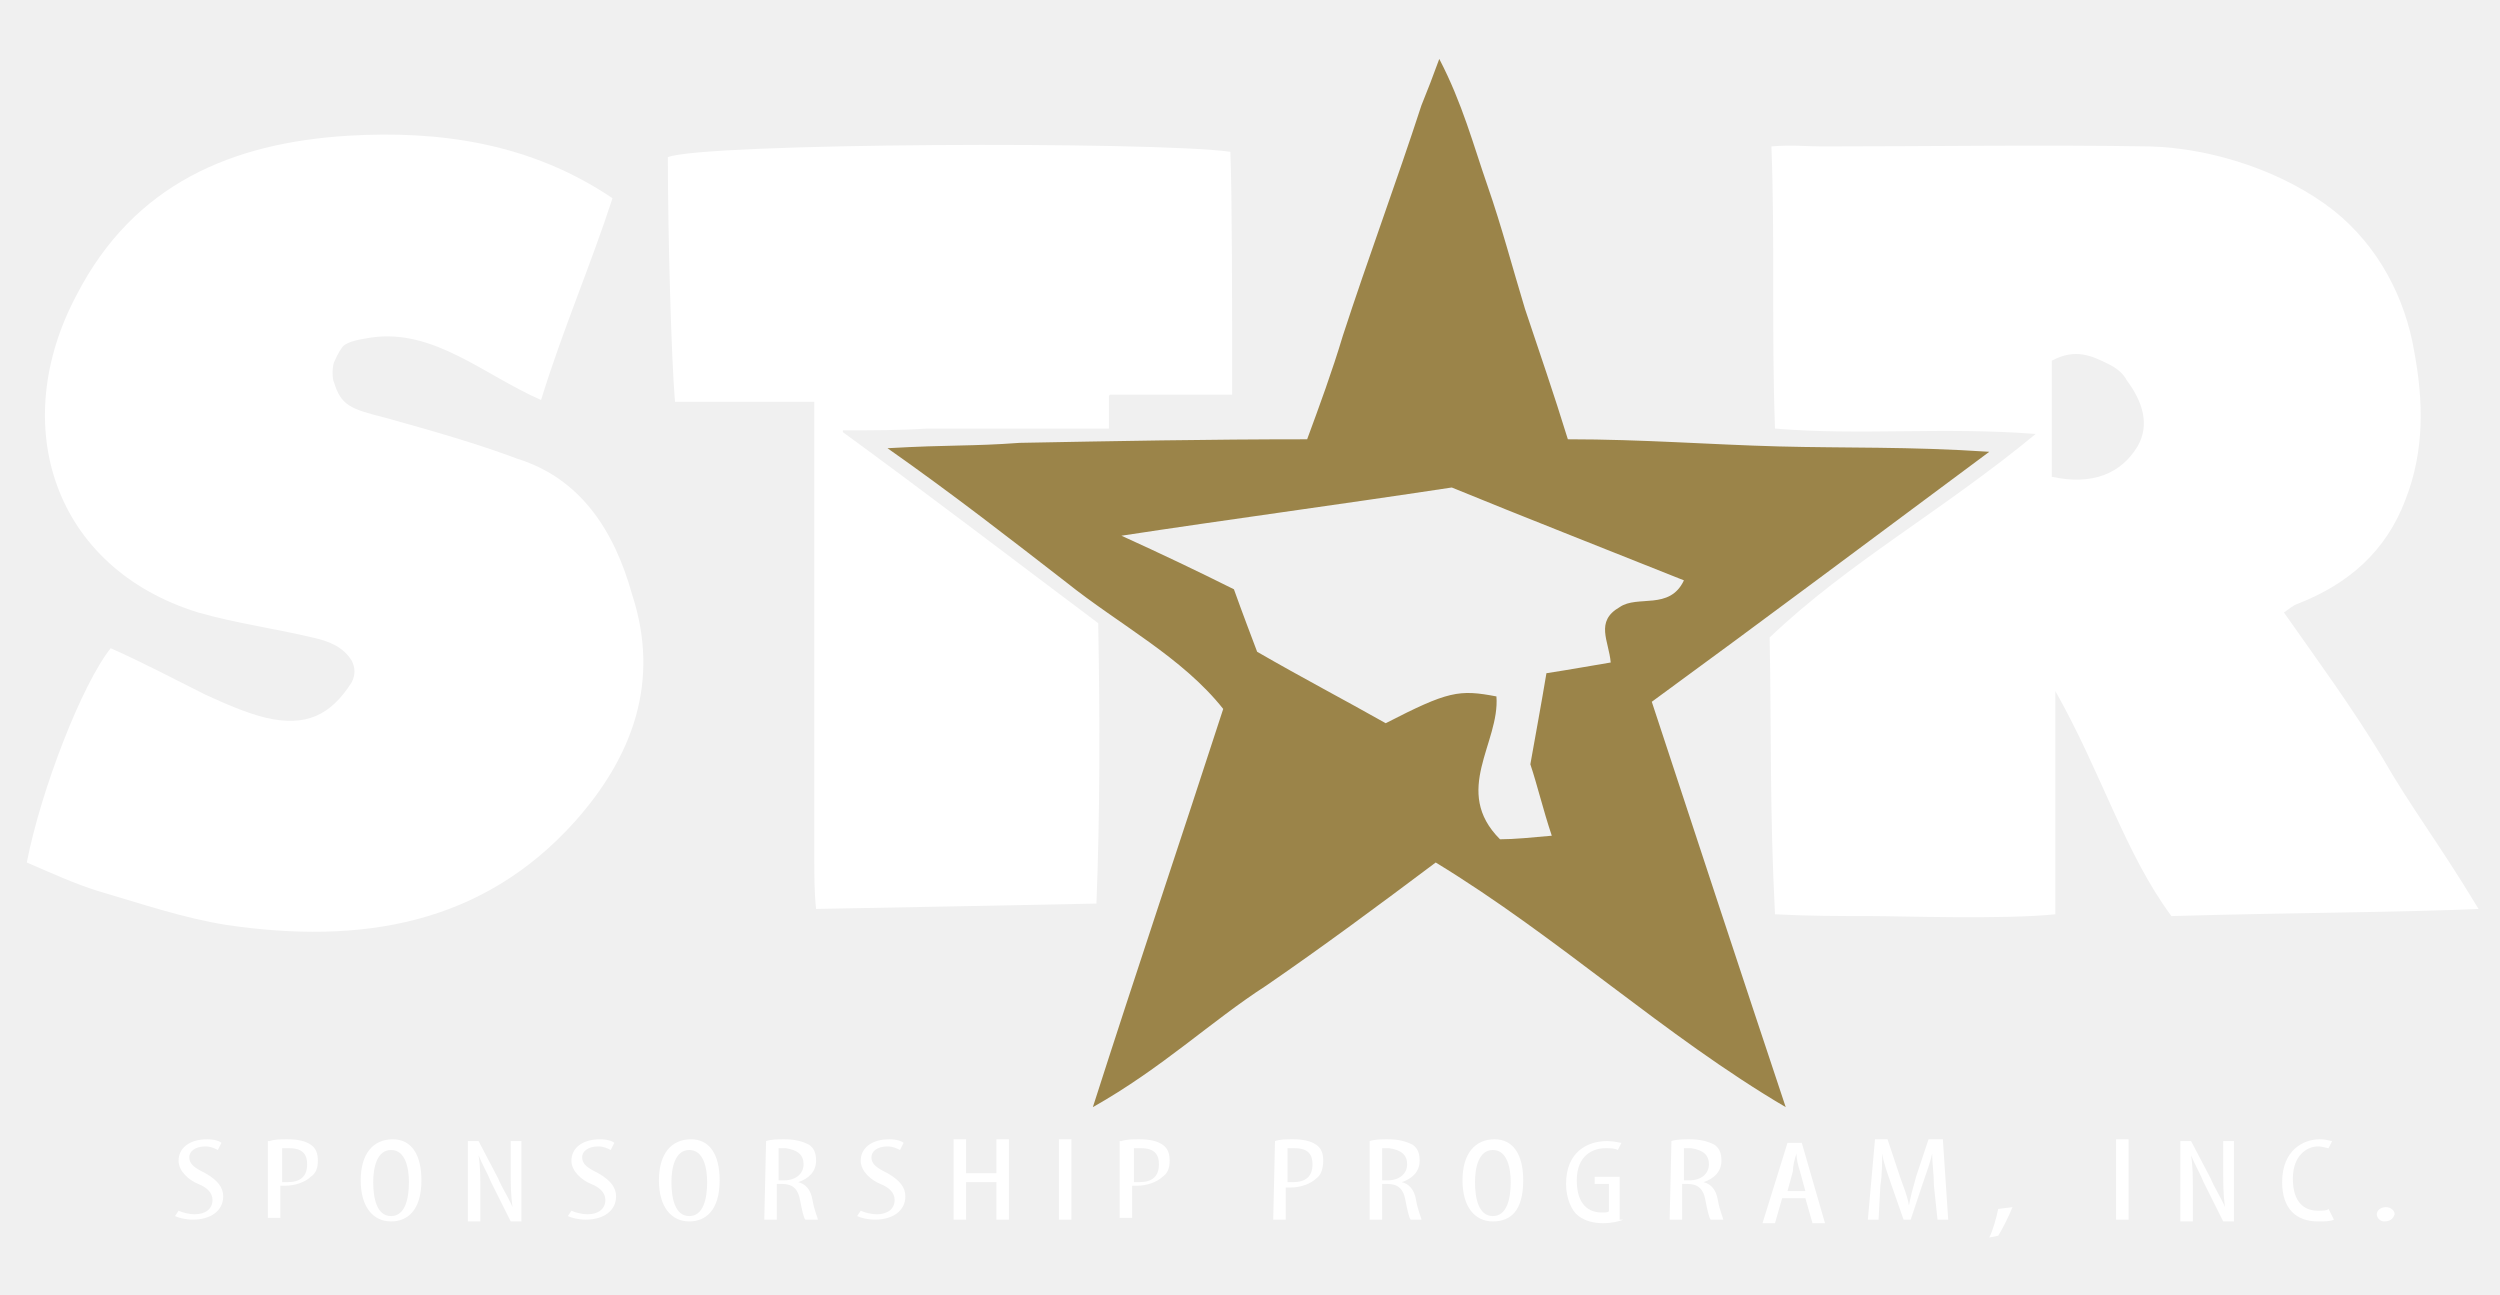
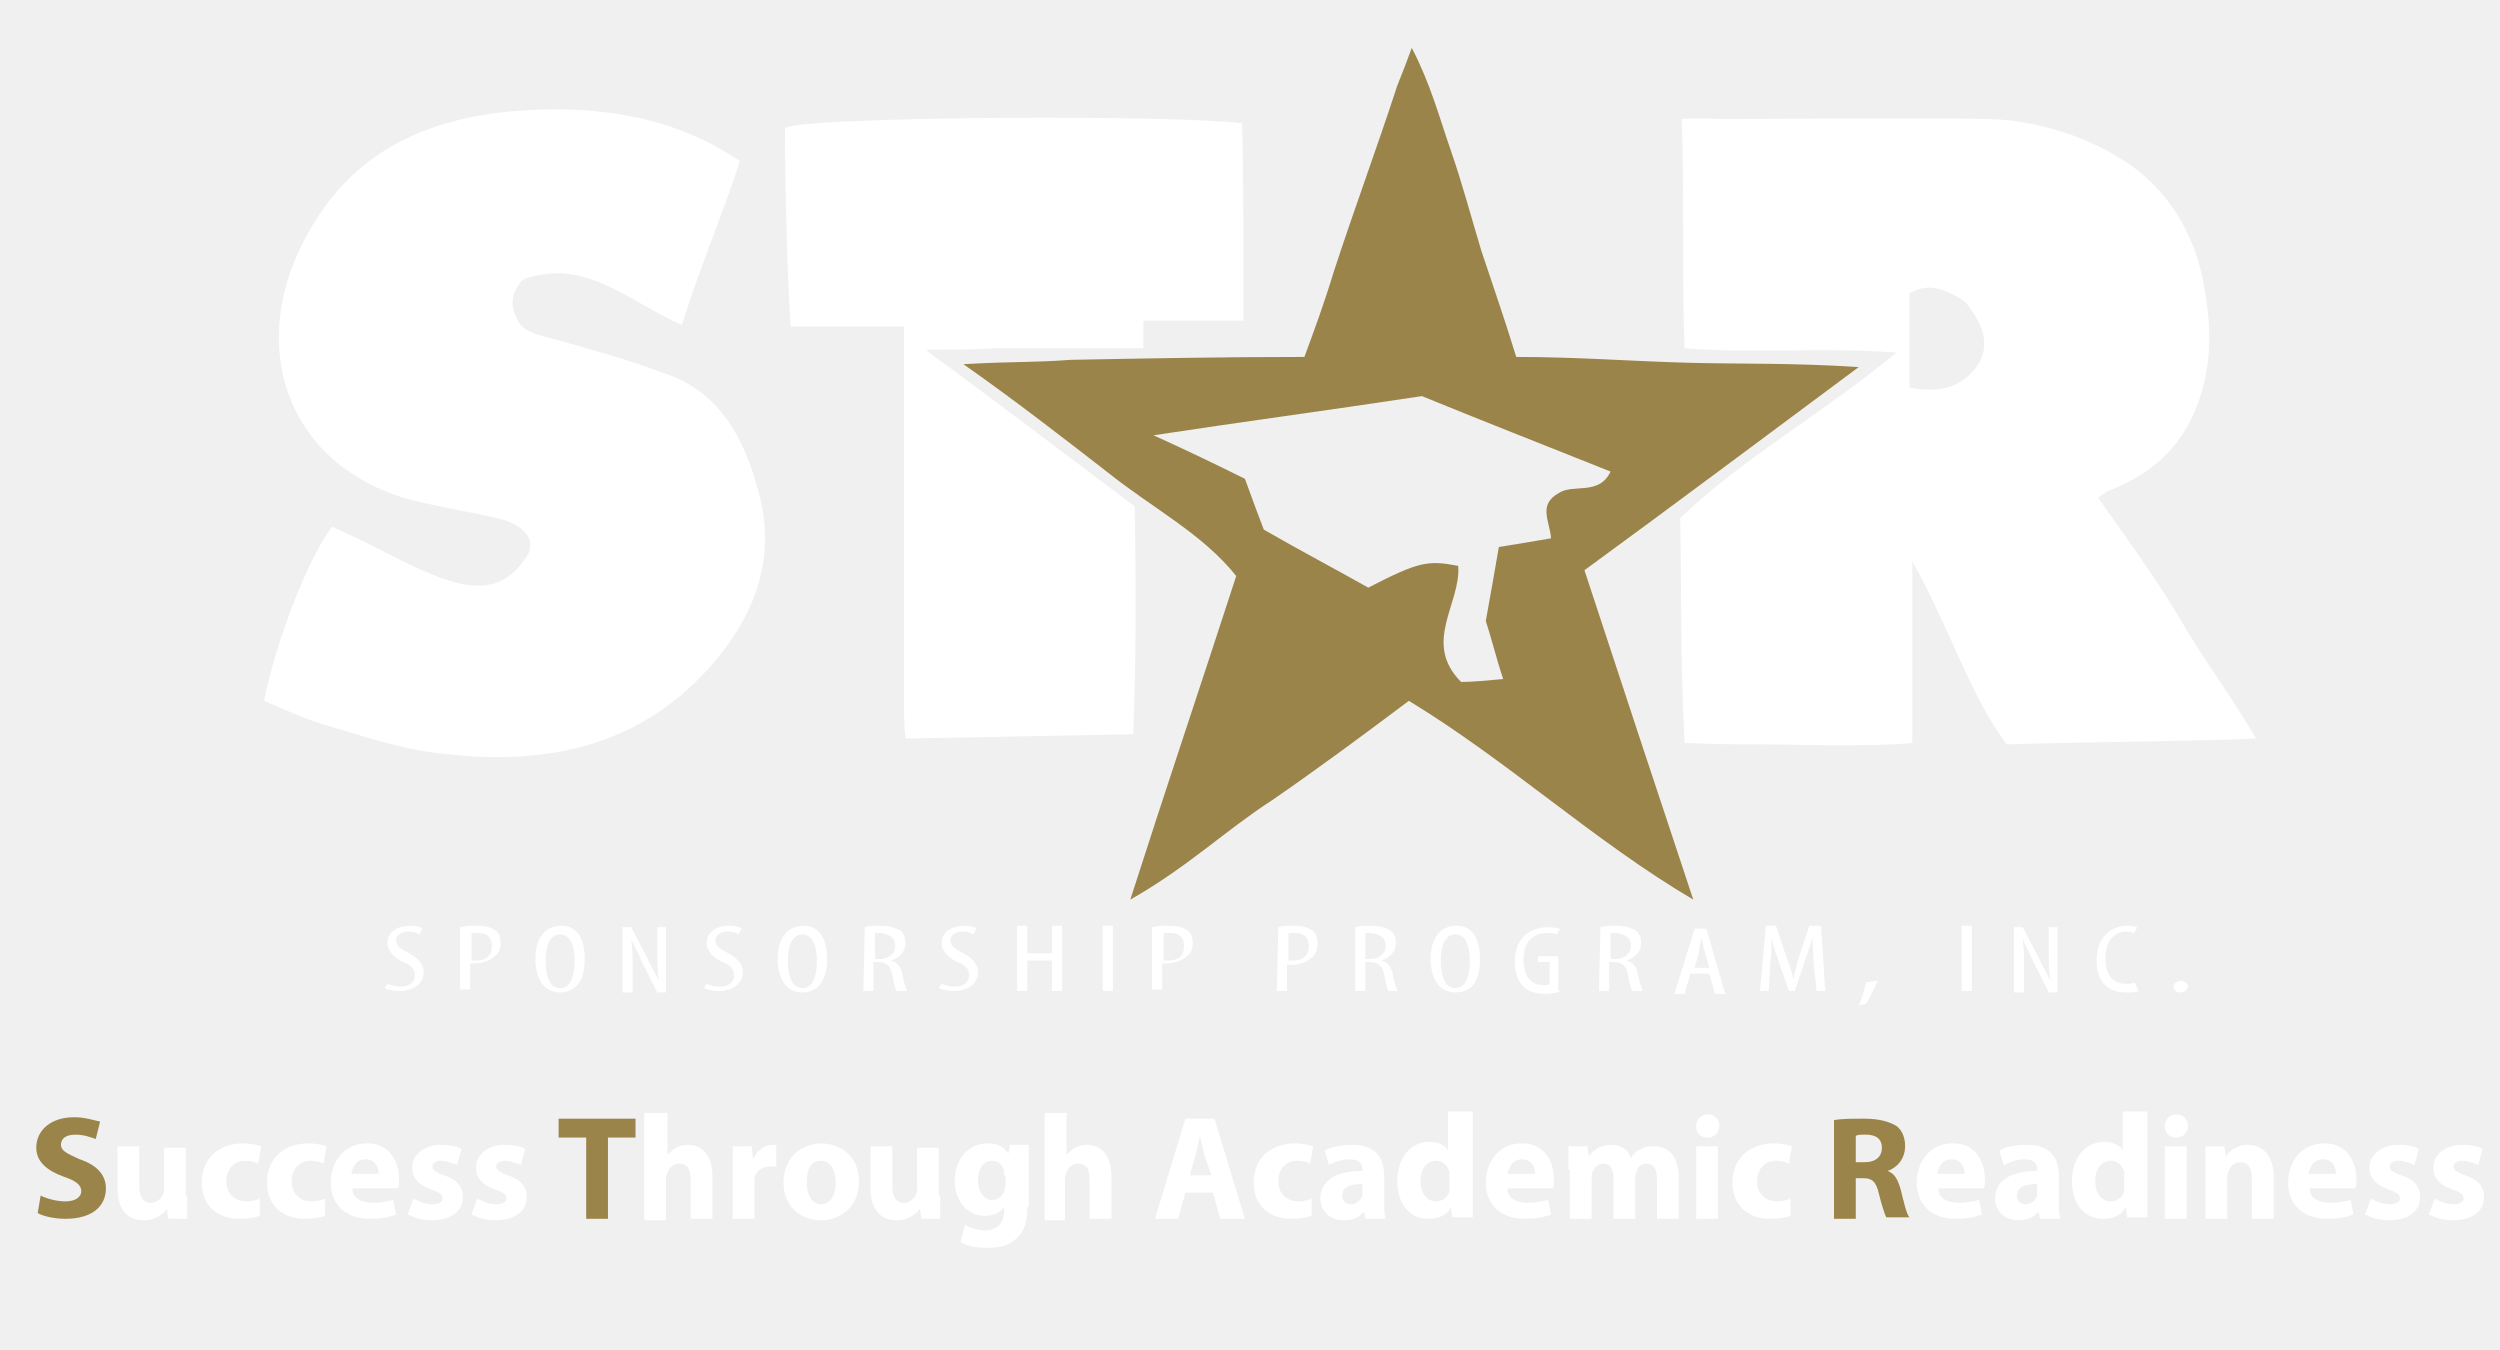
- <svg xmlns="http://www.w3.org/2000/svg" version="1.1" id="Layer_1" x="0px" y="0px" viewBox="0 0 140 72.5" style="enable-background:new 0 0 140 72.5;" xml:space="preserve">
+ <svg xmlns="http://www.w3.org/2000/svg" version="1.1" x="0px" y="0px" viewBox="0 0 172.3 93" style="enable-background:new 0 0 172.3 93;" xml:space="preserve">
  <style type="text/css">
- 	.st0{fill:#FFFFFF;}
- 	.st1{fill:#9B8449;}
+ 	.st0{display:none;}
+ 	.st1{display:inline;}
+ 	.st2{fill:#FFFFFF;}
+ 	.st3{fill:#9B8449;}
</style>
-   <g>
+   <g id="Layer_2" class="st0">
+     <rect x="-28.9" y="-26.4" class="st1" width="231.5" height="123.3" />
+   </g>
+   <g id="Layer_1">
    <g>
-       <path class="st0" d="M133.4,42.4c-1.7-2.8-3.6-5.4-5.5-8.1c0.3-0.2,0.5-0.4,0.8-0.5c2.8-1.1,4.9-2.9,6-5.8c1.1-2.8,1-5.6,0.5-8.3    c-0.5-3-2-5.9-4.5-7.9c-2.8-2.2-6.8-3.5-10.3-3.6c-6.1-0.1-12.3,0-18.4,0c-0.9,0-1.6-0.1-2.8,0c0.2,5.2,0,10.4,0.2,15.8    c4.8,0.4,9.4-0.1,14.6,0.3c-5.2,4.3-10.5,7.2-14.9,11.4c0.1,5.2,0,9.7,0.3,15.5c1.9,0.1,3.6,0.1,5.3,0.1c1.7,0,7.5,0.2,10.4-0.1    V38.7c2.6,4.6,3.9,9.1,6.5,12.6c7.1-0.2,12.7-0.2,17.2-0.4C136.5,47.1,135,45.2,133.4,42.4z M119.7,25c-0.9,1.5-2.5,2.2-4.8,1.7    v-6.5c1.3-0.7,2.2-0.3,3.2,0.2c0.4,0.2,0.8,0.5,1,0.9C120,22.5,120.4,23.8,119.7,25z" />
-       <path class="st0" d="M29,25.7c-2.4-0.9-4.9-1.6-7.4-2.3c-2-0.5-2.5-0.7-2.9-2c-0.1-0.2-0.1-0.8,0-1.1c0.1-0.2,0.2-0.5,0.5-0.9    c0.3-0.3,1-0.4,1.6-0.5c3.5-0.5,6.3,2.1,9.5,3.5c1.2-3.9,2.8-7.6,4-11.3C29.7,8,24.6,7.3,19.5,7.6C13,8,7.5,10.3,4.3,16.5    C0.4,23.8,3,31.8,11.1,34.3c2.1,0.6,4.3,0.9,6.4,1.4c0.9,0.2,1.7,0.5,2.2,1.3c0.2,0.4,0.2,0.8,0,1.2c-1.2,1.9-2.6,2.5-4.8,2    c-1.2-0.3-2.3-0.8-3.4-1.3C9.7,38,8,37.1,6.2,36.3c-1.6,2-3.9,7.9-4.7,12c1.4,0.6,2.7,1.2,4,1.6c2.4,0.7,4.7,1.5,7.2,1.9    c7.5,1.1,14.3,0,19.5-5.8c3.2-3.6,4.8-7.8,3.2-12.7C34.4,29.7,32.5,26.8,29,25.7z" />
-       <path class="st1" d="M111.4,25.3c-4.5-0.3-8.1-0.2-11.8-0.3c-3.8-0.1-7.6-0.4-11.8-0.4c-0.8-2.6-1.6-4.9-2.4-7.3    c-0.7-2.3-1.3-4.6-2.1-6.9c-0.8-2.3-1.4-4.6-2.7-7.1c-0.4,1.1-0.6,1.6-1,2.6c-1.4,4.3-3,8.6-4.4,12.9c-0.6,2-1.3,3.9-2,5.8    c-5.6,0-10.8,0.1-16.1,0.2c-2.7,0.2-3.9,0.1-7.4,0.3c3.7,2.6,6.9,5.1,10,7.5c3,2.4,6.5,4.2,8.8,7.1c-2.4,7.4-4.8,14.5-7.3,22.3    c3.9-2.2,6.6-4.8,9.7-6.8c3.2-2.2,6.3-4.5,9.5-6.9C87.3,52.5,93.2,58,100,62c-2.5-7.5-5-15.1-7.5-22.7    C98.8,34.7,104.8,30.2,111.4,25.3z M90.2,37.1c-1.2,0.2-2.3,0.4-3.6,0.6c-0.3,1.8-0.6,3.4-0.9,5.1c0.4,1.2,0.7,2.5,1.2,4    C85.8,46.9,84.8,47,84,47c-2.7-2.7,0-5.4-0.2-8c-2.1-0.4-2.7-0.3-6.2,1.5c-2.3-1.3-4.6-2.5-7.2-4c-0.3-0.8-0.8-2.1-1.3-3.5    c-2-1-4.1-2-6.3-3c5.9-0.9,11.9-1.7,18.5-2.7c3.9,1.6,8.5,3.4,13,5.2c-0.8,1.7-2.6,0.8-3.6,1.5C89.3,34.8,90.1,35.9,90.2,37.1z" />
-       <path class="st0" d="M61.5,34.9c-4.8-3.6-9.5-7.2-14.3-10.7c0,0,0,0,0-0.1c1.6,0,3.2,0,4.7-0.1h10.2v-1.8c0,0,0-0.1,0.1-0.1H69    C69,17,69,11,68.9,8.5C64.6,7.9,39.4,8,37.4,8.8c0,4.4,0.2,11.4,0.4,13.7h7.8c0,1.3,0,2.3,0,3.3c0,7.4,0,14.7,0,22.1    c0,1.1,0,2.1,0.1,3c5.3-0.1,11-0.2,15.7-0.3C61.6,45.6,61.6,40.3,61.5,34.9z" />
+       <g>
+         <path class="st2" d="M150.1,42.4c-1.7-2.8-3.6-5.4-5.5-8.1c0.3-0.2,0.5-0.4,0.8-0.5c2.8-1.1,4.9-2.9,6-5.8c1.1-2.8,1-5.6,0.5-8.3     c-0.5-3-2-5.9-4.5-7.9c-2.8-2.2-6.8-3.5-10.3-3.6c-6.1-0.1-12.3,0-18.4,0c-0.9,0-1.6-0.1-2.8,0c0.2,5.2,0,10.4,0.2,15.8     c4.8,0.4,9.4-0.1,14.6,0.3c-5.2,4.3-10.5,7.2-14.9,11.4c0.1,5.2,0,9.7,0.3,15.5c1.9,0.1,3.6,0.1,5.3,0.1c1.7,0,7.5,0.2,10.4-0.1     V38.7c2.6,4.6,3.9,9.1,6.5,12.6c7.1-0.2,12.7-0.2,17.2-0.4C153.2,47.1,151.7,45.2,150.1,42.4z M136.4,25     c-0.9,1.5-2.5,2.2-4.8,1.7v-6.5c1.3-0.7,2.2-0.3,3.2,0.2c0.4,0.2,0.8,0.5,1,0.9C136.7,22.5,137.1,23.8,136.4,25z" />
+         <path class="st2" d="M45.7,25.7c-2.4-0.9-4.9-1.6-7.4-2.3c-2-0.5-2.5-0.7-2.9-2c-0.1-0.2-0.1-0.8,0-1.1c0.1-0.2,0.2-0.5,0.5-0.9     c0.3-0.3,1-0.4,1.6-0.5c3.5-0.5,6.3,2.1,9.5,3.5c1.2-3.9,2.8-7.6,4-11.3C46.4,8,41.3,7.3,36.2,7.6c-6.5,0.4-12,2.7-15.2,8.9     c-3.9,7.3-1.3,15.3,6.8,17.8c2.1,0.6,4.3,0.9,6.4,1.4c0.9,0.2,1.7,0.5,2.2,1.3c0.2,0.4,0.2,0.8,0,1.2c-1.2,1.9-2.6,2.5-4.8,2     c-1.2-0.3-2.3-0.8-3.4-1.3c-1.8-0.9-3.5-1.8-5.3-2.6c-1.6,2-3.9,7.9-4.7,12c1.4,0.6,2.7,1.2,4,1.6c2.4,0.7,4.7,1.5,7.2,1.9     c7.5,1.1,14.3,0,19.5-5.8c3.2-3.6,4.8-7.8,3.2-12.7C51.1,29.7,49.2,26.8,45.7,25.7z" />
+         <path class="st3" d="M128.1,25.3c-4.5-0.3-8.1-0.2-11.8-0.3c-3.8-0.1-7.6-0.4-11.8-0.4c-0.8-2.6-1.6-4.9-2.4-7.3     c-0.7-2.3-1.3-4.6-2.1-6.9c-0.8-2.3-1.4-4.6-2.7-7.1c-0.4,1.1-0.6,1.6-1,2.6c-1.4,4.3-3,8.6-4.4,12.9c-0.6,2-1.3,3.9-2,5.8     c-5.6,0-10.8,0.1-16.1,0.2c-2.7,0.2-3.9,0.1-7.4,0.3c3.7,2.6,6.9,5.1,10,7.5c3,2.4,6.5,4.2,8.8,7.1c-2.4,7.4-4.8,14.5-7.3,22.3     c3.9-2.2,6.6-4.8,9.7-6.8c3.2-2.2,6.3-4.5,9.5-6.9c6.9,4.2,12.8,9.7,19.6,13.7c-2.5-7.5-5-15.1-7.5-22.7     C115.5,34.7,121.5,30.2,128.1,25.3z M106.9,37.1c-1.2,0.2-2.3,0.4-3.6,0.6c-0.3,1.8-0.6,3.4-0.9,5.1c0.4,1.2,0.7,2.5,1.2,4     c-1.1,0.1-2.1,0.2-2.9,0.2c-2.7-2.7,0-5.4-0.2-8c-2.1-0.4-2.7-0.3-6.2,1.5c-2.3-1.3-4.6-2.5-7.2-4c-0.3-0.8-0.8-2.1-1.3-3.5     c-2-1-4.1-2-6.3-3c5.9-0.9,11.9-1.7,18.5-2.7c3.9,1.6,8.5,3.4,13,5.2c-0.8,1.7-2.6,0.8-3.6,1.5C106,34.8,106.8,35.9,106.9,37.1z" />
+         <path class="st2" d="M78.2,34.9c-4.8-3.6-9.5-7.2-14.3-10.7c0,0,0,0,0-0.1c1.6,0,3.2,0,4.7-0.1h10.2v-1.8c0,0,0-0.1,0.1-0.1h6.8     c0-5.1,0-11.1-0.1-13.6C81.3,7.9,56.1,8,54.1,8.8c0,4.4,0.2,11.4,0.4,13.7h7.8c0,1.3,0,2.3,0,3.3c0,7.4,0,14.7,0,22.1     c0,1.1,0,2.1,0.1,3c5.3-0.1,11-0.2,15.7-0.3C78.3,45.6,78.3,40.3,78.2,34.9z" />
+       </g>
+       <g>
+         <path class="st2" d="M26.7,67.8c0.2,0.1,0.6,0.2,0.9,0.2c0.6,0,1-0.3,1-0.8c0-0.4-0.3-0.7-0.8-0.9c-0.5-0.2-1.1-0.7-1.1-1.3     c0-0.7,0.6-1.2,1.6-1.2c0.4,0,0.7,0.1,0.8,0.2l-0.2,0.4c-0.2-0.1-0.4-0.2-0.7-0.2c-0.6,0-0.9,0.3-0.9,0.6c0,0.4,0.3,0.6,0.9,0.9     c0.7,0.4,1,0.8,1,1.3c0,0.8-0.7,1.3-1.7,1.3c-0.4,0-0.8-0.1-1-0.2L26.7,67.8z" />
+         <path class="st2" d="M31.8,63.9c0.3-0.1,0.6-0.1,1-0.1c0.6,0,1,0.1,1.3,0.3c0.3,0.2,0.4,0.5,0.4,0.9s-0.1,0.7-0.4,0.9     c-0.3,0.3-0.9,0.5-1.4,0.5c-0.1,0-0.2,0-0.3,0v1.8h-0.7v-4.3L31.8,63.9L31.8,63.9z M32.5,66.2c0.1,0,0.2,0,0.3,0     c0.7,0,1.1-0.3,1.1-1c0-0.5-0.2-0.9-1-0.9c-0.2,0-0.3,0-0.4,0C32.5,64.3,32.5,66.2,32.5,66.2z" />
+         <path class="st2" d="M38.6,68.4c-1,0-1.7-0.8-1.7-2.3s0.7-2.3,1.8-2.3c1,0,1.6,0.8,1.6,2.3C40.3,67.8,39.5,68.4,38.6,68.4     L38.6,68.4z M38.6,68.1c0.8,0,1-1,1-1.9c0-0.8-0.2-1.8-1-1.8s-1,1-1,1.8C37.6,67.1,37.8,68.1,38.6,68.1L38.6,68.1z" />
+         <path class="st2" d="M42.9,68.4v-4.5h0.6l1.1,2.1c0.2,0.5,0.6,1.1,0.8,1.6l0,0c-0.1-0.7-0.1-1.3-0.1-2.1v-1.6h0.6v4.5h-0.6     l-1.1-2.2c-0.2-0.5-0.5-1-0.7-1.5l0,0c0.1,0.6,0.1,1.2,0.1,2.1v1.6H42.9z" />
+         <path class="st2" d="M48.7,67.8c0.2,0.1,0.6,0.2,0.9,0.2c0.6,0,1-0.3,1-0.8c0-0.4-0.3-0.7-0.8-0.9c-0.5-0.2-1.1-0.7-1.1-1.3     c0-0.7,0.6-1.2,1.6-1.2c0.4,0,0.7,0.1,0.8,0.2l-0.2,0.4c-0.2-0.1-0.4-0.2-0.7-0.2c-0.6,0-0.9,0.3-0.9,0.6c0,0.4,0.3,0.6,0.9,0.9     c0.7,0.4,1,0.8,1,1.3c0,0.8-0.7,1.3-1.7,1.3c-0.4,0-0.8-0.1-1-0.2L48.7,67.8z" />
+         <path class="st2" d="M55.3,68.4c-1,0-1.7-0.8-1.7-2.3s0.7-2.3,1.8-2.3c1,0,1.6,0.8,1.6,2.3C57,67.8,56.2,68.4,55.3,68.4     L55.3,68.4z M55.3,68.1c0.8,0,1-1,1-1.9c0-0.8-0.2-1.8-1-1.8s-1,1-1,1.8C54.3,67.1,54.5,68.1,55.3,68.1L55.3,68.1z" />
+         <path class="st2" d="M59.6,63.9c0.3-0.1,0.7-0.1,1-0.1c0.6,0,1,0.1,1.4,0.3c0.3,0.2,0.4,0.5,0.4,0.9c0,0.6-0.4,1-1,1.2l0,0     c0.4,0.1,0.7,0.4,0.8,1s0.3,1,0.3,1.1h-0.7c-0.1-0.1-0.2-0.6-0.3-1.1c-0.1-0.6-0.4-0.9-1-0.9h-0.3v2h-0.7L59.6,63.9L59.6,63.9z      M60.3,66.1h0.3c0.7,0,1.1-0.4,1.1-0.9s-0.3-0.8-1-0.9c-0.1,0-0.3,0-0.4,0C60.3,64.3,60.3,66.1,60.3,66.1z" />
+         <path class="st2" d="M64.9,67.8c0.2,0.1,0.6,0.2,0.9,0.2c0.6,0,1-0.3,1-0.8c0-0.4-0.3-0.7-0.8-0.9c-0.5-0.2-1.1-0.7-1.1-1.3     c0-0.7,0.6-1.2,1.6-1.2c0.4,0,0.7,0.1,0.8,0.2l-0.2,0.4c-0.2-0.1-0.4-0.2-0.7-0.2c-0.6,0-0.9,0.3-0.9,0.6c0,0.4,0.3,0.6,0.9,0.9     c0.7,0.4,1,0.8,1,1.3c0,0.8-0.7,1.3-1.7,1.3c-0.4,0-0.8-0.1-1-0.2L64.9,67.8z" />
+         <path class="st2" d="M70.8,63.8v1.9h1.7v-1.9h0.7v4.5h-0.7v-2.1h-1.7v2.1h-0.7v-4.5C70.1,63.8,70.8,63.8,70.8,63.8z" />
+         <path class="st2" d="M76.7,63.8v4.5H76v-4.5C76,63.8,76.7,63.8,76.7,63.8z" />
+         <path class="st2" d="M79.5,63.9c0.3-0.1,0.6-0.1,1-0.1c0.6,0,1,0.1,1.3,0.3c0.3,0.2,0.4,0.5,0.4,0.9s-0.1,0.7-0.4,0.9     c-0.3,0.3-0.9,0.5-1.4,0.5c-0.1,0-0.2,0-0.3,0v1.8h-0.7v-4.3L79.5,63.9L79.5,63.9z M80.2,66.2c0.1,0,0.2,0,0.3,0     c0.7,0,1.1-0.3,1.1-1c0-0.5-0.2-0.9-1-0.9c-0.2,0-0.3,0-0.4,0V66.2z" />
+         <path class="st2" d="M88.1,63.9c0.3-0.1,0.6-0.1,1-0.1c0.6,0,1,0.1,1.3,0.3c0.3,0.2,0.4,0.5,0.4,0.9s-0.1,0.8-0.4,1     c-0.3,0.3-0.9,0.5-1.4,0.5c-0.1,0-0.2,0-0.3,0v1.8H88L88.1,63.9L88.1,63.9z M88.8,66.2c0.1,0,0.2,0,0.3,0c0.7,0,1.1-0.3,1.1-1     c0-0.5-0.2-0.9-1-0.9c-0.2,0-0.3,0-0.4,0V66.2z" />
+         <path class="st2" d="M93.4,63.9c0.3-0.1,0.7-0.1,1-0.1c0.6,0,1,0.1,1.4,0.3c0.3,0.2,0.4,0.5,0.4,0.9c0,0.6-0.4,1-1,1.2l0,0     c0.4,0.1,0.7,0.4,0.8,1c0.1,0.6,0.3,1,0.3,1.1h-0.6c-0.1-0.1-0.2-0.6-0.3-1.1c-0.1-0.6-0.4-0.9-1-0.9h-0.3v2h-0.7V63.9z      M94.1,66.1h0.3c0.7,0,1.1-0.4,1.1-0.9s-0.3-0.8-1-0.9c-0.1,0-0.3,0-0.4,0V66.1z" />
+         <path class="st2" d="M100.3,68.4c-1,0-1.7-0.8-1.7-2.3s0.7-2.3,1.8-2.3c1,0,1.6,0.8,1.6,2.3C102,67.8,101.3,68.4,100.3,68.4     L100.3,68.4z M100.3,68.1c0.8,0,1-1,1-1.9c0-0.8-0.2-1.8-1-1.8s-1,1-1,1.8C99.3,67.1,99.5,68.1,100.3,68.1L100.3,68.1z" />
+         <path class="st2" d="M107.6,68.3c-0.2,0.1-0.7,0.2-1.1,0.2c-0.5,0-1-0.1-1.4-0.4s-0.7-1-0.7-1.8c0-1.8,1.2-2.4,2.3-2.4     c0.4,0,0.7,0.1,0.8,0.1l-0.2,0.4c-0.2-0.1-0.4-0.1-0.7-0.1c-0.7,0-1.6,0.4-1.6,1.8s0.7,1.8,1.4,1.8c0.2,0,0.4,0,0.4-0.1v-1.5H106     v-0.4h1.4v2.4H107.6z" />
+         <path class="st2" d="M110.3,63.9c0.3-0.1,0.7-0.1,1-0.1c0.6,0,1,0.1,1.4,0.3c0.3,0.2,0.4,0.5,0.4,0.9c0,0.6-0.4,1-1,1.2l0,0     c0.4,0.1,0.7,0.4,0.8,1c0.1,0.6,0.3,1,0.3,1.1h-0.7c-0.1-0.1-0.2-0.6-0.3-1.1c-0.1-0.6-0.4-0.9-1-0.9h-0.3v2h-0.7L110.3,63.9     L110.3,63.9z M111,66.1h0.3c0.7,0,1.1-0.4,1.1-0.9s-0.3-0.8-1-0.9c-0.1,0-0.3,0-0.4,0V66.1z" />
+         <path class="st2" d="M116.5,67.1l-0.4,1.4h-0.7l1.4-4.5h0.8l1.3,4.5h-0.7l-0.4-1.4H116.5z M117.8,66.7l-0.3-1.1     c-0.1-0.3-0.2-0.7-0.2-1l0,0c-0.1,0.3-0.2,0.7-0.2,1l-0.3,1.1H117.8z" />
+         <path class="st2" d="M125,66.4c0-0.6-0.1-1.3-0.1-1.8l0,0c-0.1,0.5-0.3,1-0.5,1.6l-0.7,2.1h-0.4l-0.7-2c-0.2-0.6-0.4-1.1-0.5-1.7     l0,0c0,0.5,0,1.2-0.1,1.8l-0.1,1.9h-0.6l0.4-4.5h0.7l0.7,2.1c0.2,0.6,0.4,1,0.5,1.6l0,0c0.1-0.5,0.2-0.9,0.4-1.6l0.7-2.1h0.8     l0.3,4.5h-0.6L125,66.4z" />
+         <path class="st2" d="M128.1,69.3c0.2-0.4,0.4-1.1,0.5-1.6l0.8-0.1c-0.2,0.5-0.6,1.3-0.8,1.6L128.1,69.3z" />
+         <path class="st2" d="M135.9,63.8v4.5h-0.7v-4.5C135.2,63.8,135.9,63.8,135.9,63.8z" />
+         <path class="st2" d="M138.8,68.4v-4.5h0.6l1.1,2.1c0.2,0.5,0.6,1.1,0.8,1.6l0,0c-0.1-0.7-0.1-1.3-0.1-2.1v-1.6h0.6v4.5h-0.6     l-1.1-2.2c-0.2-0.5-0.5-1-0.7-1.5l0,0c0.1,0.6,0.1,1.2,0.1,2.1v1.6H138.8z" />
+         <path class="st2" d="M147.4,68.3c-0.2,0.1-0.5,0.1-0.9,0.1c-1.2,0-2-0.7-2-2.2c0-1.8,1.2-2.4,2.1-2.4c0.4,0,0.6,0.1,0.7,0.1     l-0.2,0.4c-0.1,0-0.3-0.1-0.6-0.1c-0.6,0-1.4,0.5-1.4,1.8c0,1.4,0.7,1.8,1.4,1.8c0.3,0,0.5,0,0.6-0.1L147.4,68.3z" />
+         <path class="st2" d="M150.2,68.4c-0.2,0-0.4-0.2-0.4-0.4c0-0.2,0.2-0.4,0.5-0.4s0.5,0.2,0.5,0.4     C150.7,68.3,150.5,68.4,150.2,68.4L150.2,68.4z" />
+       </g>
    </g>
+   </g>
+   <g id="Layer_3">
    <g>
-       <path class="st0" d="M10,67.8c0.2,0.1,0.6,0.2,0.9,0.2c0.6,0,1-0.3,1-0.8c0-0.4-0.3-0.7-0.8-0.9C10.6,66.1,10,65.6,10,65    c0-0.7,0.6-1.2,1.6-1.2c0.4,0,0.7,0.1,0.8,0.2l-0.2,0.4c-0.2-0.1-0.4-0.2-0.7-0.2c-0.6,0-0.9,0.3-0.9,0.6c0,0.4,0.3,0.6,0.9,0.9    c0.7,0.4,1,0.8,1,1.3c0,0.8-0.7,1.3-1.7,1.3c-0.4,0-0.8-0.1-1-0.2L10,67.8z" />
-       <path class="st0" d="M15.1,63.9c0.3-0.1,0.6-0.1,1-0.1c0.6,0,1,0.1,1.3,0.3c0.3,0.2,0.4,0.5,0.4,0.9s-0.1,0.7-0.4,0.9    c-0.3,0.3-0.9,0.5-1.4,0.5c-0.1,0-0.2,0-0.3,0v1.8H15v-4.3L15.1,63.9L15.1,63.9z M15.8,66.2c0.1,0,0.2,0,0.3,0    c0.7,0,1.1-0.3,1.1-1c0-0.5-0.2-0.9-1-0.9c-0.2,0-0.3,0-0.4,0C15.8,64.3,15.8,66.2,15.8,66.2z" />
-       <path class="st0" d="M21.9,68.4c-1,0-1.7-0.8-1.7-2.3s0.7-2.3,1.8-2.3c1,0,1.6,0.8,1.6,2.3C23.6,67.8,22.8,68.4,21.9,68.4    L21.9,68.4z M21.9,68.1c0.8,0,1-1,1-1.9c0-0.8-0.2-1.8-1-1.8s-1,1-1,1.8C20.9,67.1,21.1,68.1,21.9,68.1L21.9,68.1z" />
-       <path class="st0" d="M26.2,68.4v-4.5h0.6l1.1,2.1c0.2,0.5,0.6,1.1,0.8,1.6l0,0c-0.1-0.7-0.1-1.3-0.1-2.1v-1.6h0.6v4.5h-0.6    l-1.1-2.2c-0.2-0.5-0.5-1-0.7-1.5l0,0c0.1,0.6,0.1,1.2,0.1,2.1v1.6H26.2z" />
-       <path class="st0" d="M32,67.8c0.2,0.1,0.6,0.2,0.9,0.2c0.6,0,1-0.3,1-0.8c0-0.4-0.3-0.7-0.8-0.9C32.6,66.1,32,65.6,32,65    c0-0.7,0.6-1.2,1.6-1.2c0.4,0,0.7,0.1,0.8,0.2l-0.2,0.4c-0.2-0.1-0.4-0.2-0.7-0.2c-0.6,0-0.9,0.3-0.9,0.6c0,0.4,0.3,0.6,0.9,0.9    c0.7,0.4,1,0.8,1,1.3c0,0.8-0.7,1.3-1.7,1.3c-0.4,0-0.8-0.1-1-0.2L32,67.8z" />
-       <path class="st0" d="M38.6,68.4c-1,0-1.7-0.8-1.7-2.3s0.7-2.3,1.8-2.3c1,0,1.6,0.8,1.6,2.3C40.3,67.8,39.5,68.4,38.6,68.4    L38.6,68.4z M38.6,68.1c0.8,0,1-1,1-1.9c0-0.8-0.2-1.8-1-1.8s-1,1-1,1.8C37.6,67.1,37.8,68.1,38.6,68.1L38.6,68.1z" />
-       <path class="st0" d="M42.9,63.9c0.3-0.1,0.7-0.1,1-0.1c0.6,0,1,0.1,1.4,0.3c0.3,0.2,0.4,0.5,0.4,0.9c0,0.6-0.4,1-1,1.2l0,0    c0.4,0.1,0.7,0.4,0.8,1s0.3,1,0.3,1.1h-0.7c-0.1-0.1-0.2-0.6-0.3-1.1c-0.1-0.6-0.4-0.9-1-0.9h-0.3v2h-0.7L42.9,63.9L42.9,63.9z     M43.6,66.1h0.3c0.7,0,1.1-0.4,1.1-0.9s-0.3-0.8-1-0.9c-0.1,0-0.3,0-0.4,0C43.6,64.3,43.6,66.1,43.6,66.1z" />
-       <path class="st0" d="M48.2,67.8c0.2,0.1,0.6,0.2,0.9,0.2c0.6,0,1-0.3,1-0.8c0-0.4-0.3-0.7-0.8-0.9c-0.5-0.2-1.1-0.7-1.1-1.3    c0-0.7,0.6-1.2,1.6-1.2c0.4,0,0.7,0.1,0.8,0.2l-0.2,0.4c-0.2-0.1-0.4-0.2-0.7-0.2c-0.6,0-0.9,0.3-0.9,0.6c0,0.4,0.3,0.6,0.9,0.9    c0.7,0.4,1,0.8,1,1.3c0,0.8-0.7,1.3-1.7,1.3c-0.4,0-0.8-0.1-1-0.2L48.2,67.8z" />
-       <path class="st0" d="M54.1,63.8v1.9h1.7v-1.9h0.7v4.5h-0.7v-2.1h-1.7v2.1h-0.7v-4.5C53.4,63.8,54.1,63.8,54.1,63.8z" />
-       <path class="st0" d="M60,63.8v4.5h-0.7v-4.5C59.3,63.8,60,63.8,60,63.8z" />
-       <path class="st0" d="M62.8,63.9c0.3-0.1,0.6-0.1,1-0.1c0.6,0,1,0.1,1.3,0.3c0.3,0.2,0.4,0.5,0.4,0.9s-0.1,0.7-0.4,0.9    c-0.3,0.3-0.9,0.5-1.4,0.5c-0.1,0-0.2,0-0.3,0v1.8h-0.7v-4.3L62.8,63.9L62.8,63.9z M63.5,66.2c0.1,0,0.2,0,0.3,0    c0.7,0,1.1-0.3,1.1-1c0-0.5-0.2-0.9-1-0.9c-0.2,0-0.3,0-0.4,0V66.2z" />
-       <path class="st0" d="M71.4,63.9c0.3-0.1,0.6-0.1,1-0.1c0.6,0,1,0.1,1.3,0.3c0.3,0.2,0.4,0.5,0.4,0.9s-0.1,0.8-0.4,1    c-0.3,0.3-0.9,0.5-1.4,0.5c-0.1,0-0.2,0-0.3,0v1.8h-0.7L71.4,63.9L71.4,63.9z M72.1,66.2c0.1,0,0.2,0,0.3,0c0.7,0,1.1-0.3,1.1-1    c0-0.5-0.2-0.9-1-0.9c-0.2,0-0.3,0-0.4,0V66.2z" />
-       <path class="st0" d="M76.7,63.9c0.3-0.1,0.7-0.1,1-0.1c0.6,0,1,0.1,1.4,0.3c0.3,0.2,0.4,0.5,0.4,0.9c0,0.6-0.4,1-1,1.2l0,0    c0.4,0.1,0.7,0.4,0.8,1c0.1,0.6,0.3,1,0.3,1.1H79c-0.1-0.1-0.2-0.6-0.3-1.1c-0.1-0.6-0.4-0.9-1-0.9h-0.3v2h-0.7V63.9z M77.4,66.1    h0.3c0.7,0,1.1-0.4,1.1-0.9s-0.3-0.8-1-0.9c-0.1,0-0.3,0-0.4,0V66.1z" />
-       <path class="st0" d="M83.6,68.4c-1,0-1.7-0.8-1.7-2.3s0.7-2.3,1.8-2.3c1,0,1.6,0.8,1.6,2.3C85.3,67.8,84.6,68.4,83.6,68.4    L83.6,68.4z M83.6,68.1c0.8,0,1-1,1-1.9c0-0.8-0.2-1.8-1-1.8s-1,1-1,1.8C82.6,67.1,82.8,68.1,83.6,68.1L83.6,68.1z" />
-       <path class="st0" d="M90.9,68.3c-0.2,0.1-0.7,0.2-1.1,0.2c-0.5,0-1-0.1-1.4-0.4s-0.7-1-0.7-1.8c0-1.8,1.2-2.4,2.3-2.4    c0.4,0,0.7,0.1,0.8,0.1l-0.2,0.4c-0.2-0.1-0.4-0.1-0.7-0.1c-0.7,0-1.6,0.4-1.6,1.8s0.7,1.8,1.4,1.8c0.2,0,0.4,0,0.4-0.1v-1.5h-0.8    v-0.4h1.4v2.4H90.9z" />
-       <path class="st0" d="M93.6,63.9c0.3-0.1,0.7-0.1,1-0.1c0.6,0,1,0.1,1.4,0.3c0.3,0.2,0.4,0.5,0.4,0.9c0,0.6-0.4,1-1,1.2l0,0    c0.4,0.1,0.7,0.4,0.8,1c0.1,0.6,0.3,1,0.3,1.1h-0.7c-0.1-0.1-0.2-0.6-0.3-1.1c-0.1-0.6-0.4-0.9-1-0.9h-0.3v2h-0.7L93.6,63.9    L93.6,63.9z M94.3,66.1h0.3c0.7,0,1.1-0.4,1.1-0.9s-0.3-0.8-1-0.9c-0.1,0-0.3,0-0.4,0V66.1z" />
-       <path class="st0" d="M99.8,67.1l-0.4,1.4h-0.7l1.4-4.5h0.8l1.3,4.5h-0.7l-0.4-1.4H99.8z M101.1,66.7l-0.3-1.1    c-0.1-0.3-0.2-0.7-0.2-1l0,0c-0.1,0.3-0.2,0.7-0.2,1l-0.3,1.1H101.1z" />
-       <path class="st0" d="M108.3,66.4c0-0.6-0.1-1.3-0.1-1.8l0,0c-0.1,0.5-0.3,1-0.5,1.6l-0.7,2.1h-0.4l-0.7-2    c-0.2-0.6-0.4-1.1-0.5-1.7l0,0c0,0.5,0,1.2-0.1,1.8l-0.1,1.9h-0.6l0.4-4.5h0.7l0.7,2.1c0.2,0.6,0.4,1,0.5,1.6l0,0    c0.1-0.5,0.2-0.9,0.4-1.6l0.7-2.1h0.8l0.3,4.5h-0.6L108.3,66.4z" />
-       <path class="st0" d="M111.4,69.3c0.2-0.4,0.4-1.1,0.5-1.6l0.8-0.1c-0.2,0.5-0.6,1.3-0.8,1.6L111.4,69.3z" />
-       <path class="st0" d="M119.2,63.8v4.5h-0.7v-4.5C118.5,63.8,119.2,63.8,119.2,63.8z" />
-       <path class="st0" d="M122.1,68.4v-4.5h0.6l1.1,2.1c0.2,0.5,0.6,1.1,0.8,1.6l0,0c-0.1-0.7-0.1-1.3-0.1-2.1v-1.6h0.6v4.5h-0.6    l-1.1-2.2c-0.2-0.5-0.5-1-0.7-1.5l0,0c0.1,0.6,0.1,1.2,0.1,2.1v1.6H122.1z" />
-       <path class="st0" d="M130.7,68.3c-0.2,0.1-0.5,0.1-0.9,0.1c-1.2,0-2-0.7-2-2.2c0-1.8,1.2-2.4,2.1-2.4c0.4,0,0.6,0.1,0.7,0.1    l-0.2,0.4c-0.1,0-0.3-0.1-0.6-0.1c-0.6,0-1.4,0.5-1.4,1.8c0,1.4,0.7,1.8,1.4,1.8c0.3,0,0.5,0,0.6-0.1L130.7,68.3z" />
-       <path class="st0" d="M133.5,68.4c-0.2,0-0.4-0.2-0.4-0.4c0-0.2,0.2-0.4,0.5-0.4s0.5,0.2,0.5,0.4C134,68.3,133.8,68.4,133.5,68.4    L133.5,68.4z" />
+       <path class="st3" d="M2.8,82.4c0.4,0.2,1.1,0.4,1.7,0.4c0.7,0,1.1-0.3,1.1-0.7c0-0.4-0.3-0.7-1.2-1c-1.1-0.4-1.9-1-1.9-2    c0-1.2,1-2.1,2.6-2.1c0.8,0,1.3,0.2,1.8,0.3l-0.3,1.2c-0.3-0.1-0.8-0.3-1.4-0.3c-0.7,0-1,0.3-1,0.7c0,0.4,0.4,0.6,1.3,1    c1.2,0.4,1.8,1.1,1.8,2c0,1.2-0.9,2.1-2.8,2.1c-0.8,0-1.6-0.2-1.9-0.4L2.8,82.4z" />
+       <path class="st2" d="M12.9,82.4c0,0.7,0,1.2,0,1.6h-1.3l-0.1-0.7h0c-0.2,0.3-0.7,0.8-1.6,0.8c-1,0-1.8-0.6-1.8-2.2V79h1.5v2.7    c0,0.7,0.2,1.2,0.8,1.2c0.4,0,0.7-0.3,0.8-0.5c0-0.1,0.1-0.2,0.1-0.3v-3h1.5V82.4z" />
+       <path class="st2" d="M17.9,83.8c-0.3,0.1-0.8,0.2-1.4,0.2c-1.6,0-2.6-1-2.6-2.5c0-1.5,1-2.7,2.9-2.7c0.4,0,0.9,0.1,1.2,0.2    l-0.2,1.2c-0.2-0.1-0.5-0.2-0.9-0.2c-0.8,0-1.3,0.6-1.3,1.4c0,0.9,0.6,1.4,1.4,1.4c0.4,0,0.7-0.1,0.9-0.2L17.9,83.8z" />
+       <path class="st2" d="M22.4,83.8c-0.3,0.1-0.8,0.2-1.4,0.2c-1.6,0-2.6-1-2.6-2.5c0-1.5,1-2.7,2.9-2.7c0.4,0,0.9,0.1,1.2,0.2    l-0.2,1.2c-0.2-0.1-0.5-0.2-0.9-0.2c-0.8,0-1.3,0.6-1.3,1.4c0,0.9,0.6,1.4,1.4,1.4c0.4,0,0.7-0.1,0.9-0.2L22.4,83.8z" />
+       <path class="st2" d="M24.3,82c0,0.6,0.7,0.9,1.4,0.9c0.5,0,1-0.1,1.4-0.2l0.2,1c-0.5,0.2-1.1,0.3-1.8,0.3c-1.7,0-2.7-1-2.7-2.5    c0-1.3,0.8-2.7,2.5-2.7c1.6,0,2.2,1.3,2.2,2.5c0,0.3,0,0.5-0.1,0.6H24.3z M26.1,80.9c0-0.4-0.2-1-0.9-1c-0.7,0-0.9,0.6-1,1H26.1z" />
+       <path class="st2" d="M28.5,82.6c0.3,0.2,0.9,0.4,1.3,0.4c0.5,0,0.7-0.2,0.7-0.4c0-0.3-0.2-0.4-0.7-0.6c-1-0.3-1.4-0.9-1.4-1.5    c0-0.9,0.8-1.6,2-1.6c0.6,0,1.1,0.1,1.4,0.3l-0.3,1.1c-0.2-0.1-0.7-0.3-1.1-0.3c-0.4,0-0.6,0.2-0.6,0.4c0,0.2,0.2,0.4,0.8,0.6    c0.9,0.3,1.3,0.8,1.3,1.5c0,0.9-0.7,1.6-2.2,1.6c-0.7,0-1.2-0.2-1.6-0.4L28.5,82.6z" />
+       <path class="st2" d="M32.9,82.6c0.3,0.2,0.9,0.4,1.3,0.4c0.5,0,0.7-0.2,0.7-0.4c0-0.3-0.2-0.4-0.7-0.6c-1-0.3-1.4-0.9-1.4-1.5    c0-0.9,0.8-1.6,2-1.6c0.6,0,1.1,0.1,1.4,0.3l-0.3,1.1c-0.2-0.1-0.7-0.3-1.1-0.3c-0.4,0-0.6,0.2-0.6,0.4c0,0.2,0.2,0.4,0.8,0.6    c0.9,0.3,1.3,0.8,1.3,1.5c0,0.9-0.7,1.6-2.2,1.6c-0.7,0-1.2-0.2-1.6-0.4L32.9,82.6z" />
+       <path class="st3" d="M40.4,78.4h-1.9v-1.3h5.3v1.3h-1.9V84h-1.5V78.4z" />
+       <path class="st2" d="M44.5,76.7H46v2.9h0c0.2-0.2,0.4-0.4,0.6-0.5c0.2-0.1,0.5-0.2,0.8-0.2c1,0,1.7,0.7,1.7,2.2V84h-1.5v-2.7    c0-0.7-0.2-1.1-0.8-1.1c-0.4,0-0.7,0.3-0.8,0.6c0,0.1-0.1,0.2-0.1,0.3v3h-1.5V76.7z" />
+       <path class="st2" d="M50.5,80.6c0-0.7,0-1.2,0-1.6h1.3l0.1,0.9h0c0.3-0.7,0.9-1,1.3-1c0.1,0,0.2,0,0.3,0v1.5c-0.1,0-0.2,0-0.4,0    c-0.6,0-1,0.3-1.1,0.8c0,0.1,0,0.2,0,0.3V84h-1.5V80.6z" />
+       <path class="st2" d="M59.2,81.4c0,1.8-1.3,2.7-2.6,2.7c-1.5,0-2.6-1-2.6-2.6c0-1.6,1.1-2.7,2.7-2.7C58.2,78.9,59.2,79.9,59.2,81.4    z M55.6,81.5c0,0.9,0.4,1.5,1,1.5c0.6,0,1-0.6,1-1.5c0-0.7-0.3-1.5-1-1.5C55.8,80,55.6,80.7,55.6,81.5z" />
+       <path class="st2" d="M64.8,82.4c0,0.7,0,1.2,0,1.6h-1.3l-0.1-0.7h0c-0.2,0.3-0.7,0.8-1.6,0.8c-1,0-1.8-0.6-1.8-2.2V79h1.5v2.7    c0,0.7,0.2,1.2,0.8,1.2c0.4,0,0.7-0.3,0.8-0.5c0-0.1,0.1-0.2,0.1-0.3v-3h1.5V82.4z" />
+       <path class="st2" d="M70.8,83.2c0,1-0.2,1.7-0.8,2.2c-0.5,0.5-1.3,0.6-2,0.6c-0.7,0-1.3-0.1-1.8-0.4l0.3-1.2    c0.3,0.2,0.9,0.4,1.4,0.4c0.7,0,1.3-0.4,1.3-1.3v-0.3h0c-0.3,0.4-0.8,0.6-1.3,0.6c-1.2,0-2.1-1-2.1-2.4c0-1.6,1-2.6,2.3-2.6    c0.7,0,1.1,0.3,1.4,0.7h0l0.1-0.6h1.3c0,0.3,0,0.7,0,1.5V83.2z M69.2,81c0-0.1,0-0.2,0-0.3c-0.1-0.4-0.4-0.7-0.8-0.7    c-0.6,0-1,0.5-1,1.4c0,0.7,0.4,1.3,1,1.3c0.4,0,0.7-0.3,0.8-0.6c0-0.1,0.1-0.3,0.1-0.4V81z" />
+       <path class="st2" d="M72,76.7h1.5v2.9h0c0.2-0.2,0.4-0.4,0.6-0.5c0.2-0.1,0.5-0.2,0.8-0.2c1,0,1.7,0.7,1.7,2.2V84h-1.5v-2.7    c0-0.7-0.2-1.1-0.8-1.1c-0.4,0-0.7,0.3-0.8,0.6c0,0.1-0.1,0.2-0.1,0.3v3H72V76.7z" />
+       <path class="st2" d="M81.7,82.2L81.2,84h-1.6l2.1-6.9h2l2.1,6.9h-1.7l-0.5-1.8H81.7z M83.5,81L83,79.6c-0.1-0.4-0.2-0.9-0.3-1.3h0    c-0.1,0.4-0.2,0.9-0.3,1.3L82,81H83.5z" />
+       <path class="st2" d="M90.4,83.8c-0.3,0.1-0.8,0.2-1.4,0.2c-1.6,0-2.6-1-2.6-2.5c0-1.5,1-2.7,2.9-2.7c0.4,0,0.9,0.1,1.2,0.2    l-0.2,1.2c-0.2-0.1-0.5-0.2-0.9-0.2c-0.8,0-1.3,0.6-1.3,1.4c0,0.9,0.6,1.4,1.4,1.4c0.4,0,0.7-0.1,0.9-0.2L90.4,83.8z" />
+       <path class="st2" d="M95.4,82.8c0,0.5,0,0.9,0.1,1.2h-1.4L94,83.5h0c-0.3,0.4-0.8,0.6-1.4,0.6c-1,0-1.6-0.7-1.6-1.5    c0-1.3,1.2-1.9,2.9-1.9v-0.1c0-0.3-0.1-0.7-0.9-0.7c-0.5,0-1.1,0.2-1.4,0.4l-0.3-1c0.3-0.2,1-0.4,1.9-0.4c1.7,0,2.2,1,2.2,2.2    V82.8z M93.9,81.6c-0.8,0-1.4,0.2-1.4,0.8c0,0.4,0.3,0.6,0.6,0.6c0.4,0,0.7-0.3,0.8-0.6c0-0.1,0-0.2,0-0.3V81.6z" />
+       <path class="st2" d="M101.5,76.7v5.7c0,0.6,0,1.2,0,1.5h-1.4l-0.1-0.7h0c-0.3,0.6-0.9,0.8-1.6,0.8c-1.2,0-2.1-1-2.1-2.6    c0-1.7,1-2.7,2.2-2.7c0.6,0,1.1,0.2,1.3,0.6h0v-2.7H101.5z M99.9,81.1c0-0.1,0-0.2,0-0.3C99.8,80.4,99.5,80,99,80    c-0.7,0-1.1,0.6-1.1,1.4c0,0.8,0.4,1.4,1.1,1.4c0.4,0,0.8-0.3,0.9-0.7c0-0.1,0-0.2,0-0.4V81.1z" />
+       <path class="st2" d="M103.9,82c0,0.6,0.7,0.9,1.4,0.9c0.5,0,1-0.1,1.4-0.2l0.2,1c-0.5,0.2-1.1,0.3-1.8,0.3c-1.7,0-2.7-1-2.7-2.5    c0-1.3,0.8-2.7,2.5-2.7c1.6,0,2.2,1.3,2.2,2.5c0,0.3,0,0.5-0.1,0.6H103.9z M105.8,80.9c0-0.4-0.2-1-0.9-1c-0.7,0-0.9,0.6-1,1    H105.8z" />
+       <path class="st2" d="M108.1,80.6c0-0.6,0-1.1,0-1.6h1.3l0.1,0.7h0c0.2-0.3,0.7-0.8,1.5-0.8c0.7,0,1.2,0.3,1.4,0.9h0    c0.2-0.3,0.4-0.5,0.7-0.6c0.3-0.2,0.6-0.2,0.9-0.2c1,0,1.7,0.7,1.7,2.2V84h-1.5v-2.7c0-0.7-0.2-1.1-0.7-1.1    c-0.4,0-0.6,0.2-0.7,0.5c0,0.1-0.1,0.3-0.1,0.4V84h-1.5v-2.8c0-0.6-0.2-1-0.7-1c-0.4,0-0.6,0.3-0.7,0.5c-0.1,0.1-0.1,0.3-0.1,0.4    V84h-1.5V80.6z" />
+       <path class="st2" d="M118.5,77.6c0,0.4-0.3,0.8-0.8,0.8c-0.5,0-0.8-0.3-0.8-0.8c0-0.4,0.3-0.8,0.8-0.8    C118.2,76.8,118.5,77.2,118.5,77.6z M116.9,84v-5h1.5v5H116.9z" />
+       <path class="st2" d="M123.4,83.8c-0.3,0.1-0.8,0.2-1.4,0.2c-1.6,0-2.6-1-2.6-2.5c0-1.5,1-2.7,2.9-2.7c0.4,0,0.9,0.1,1.2,0.2    l-0.2,1.2c-0.2-0.1-0.5-0.2-0.9-0.2c-0.8,0-1.3,0.6-1.3,1.4c0,0.9,0.6,1.4,1.4,1.4c0.4,0,0.7-0.1,0.9-0.2L123.4,83.8z" />
+       <path class="st3" d="M126.4,77.2c0.5-0.1,1.2-0.1,2.1-0.1c1,0,1.7,0.2,2.2,0.5c0.4,0.3,0.6,0.8,0.6,1.4c0,0.9-0.6,1.5-1.2,1.7v0    c0.5,0.2,0.7,0.6,0.9,1.3c0.2,0.8,0.4,1.7,0.6,1.9H130c-0.1-0.2-0.3-0.8-0.5-1.6c-0.2-0.9-0.5-1.1-1.1-1.1h-0.5V84h-1.5V77.2z     M127.9,80.1h0.6c0.8,0,1.2-0.4,1.2-1c0-0.6-0.4-0.9-1.1-0.9c-0.4,0-0.6,0-0.7,0.1V80.1z" />
+       <path class="st2" d="M133.6,82c0,0.6,0.7,0.9,1.4,0.9c0.5,0,1-0.1,1.4-0.2l0.2,1c-0.5,0.2-1.1,0.3-1.8,0.3c-1.7,0-2.7-1-2.7-2.5    c0-1.3,0.8-2.7,2.5-2.7c1.6,0,2.2,1.3,2.2,2.5c0,0.3,0,0.5-0.1,0.6H133.6z M135.4,80.9c0-0.4-0.2-1-0.9-1c-0.7,0-0.9,0.6-1,1    H135.4z" />
+       <path class="st2" d="M141.9,82.8c0,0.5,0,0.9,0.1,1.2h-1.4l-0.1-0.5h0c-0.3,0.4-0.8,0.6-1.4,0.6c-1,0-1.6-0.7-1.6-1.5    c0-1.3,1.2-1.9,2.9-1.9v-0.1c0-0.3-0.1-0.7-0.9-0.7c-0.5,0-1,0.2-1.4,0.4l-0.3-1c0.3-0.2,1-0.4,1.9-0.4c1.7,0,2.2,1,2.2,2.2V82.8z     M140.4,81.6c-0.8,0-1.4,0.2-1.4,0.8c0,0.4,0.3,0.6,0.6,0.6c0.4,0,0.7-0.3,0.8-0.6c0-0.1,0-0.2,0-0.3V81.6z" />
+       <path class="st2" d="M148,76.7v5.7c0,0.6,0,1.2,0,1.5h-1.4l-0.1-0.7h0c-0.3,0.6-0.9,0.8-1.6,0.8c-1.2,0-2.1-1-2.1-2.6    c0-1.7,1-2.7,2.2-2.7c0.6,0,1.1,0.2,1.3,0.6h0v-2.7H148z M146.4,81.1c0-0.1,0-0.2,0-0.3c-0.1-0.4-0.4-0.8-0.9-0.8    c-0.7,0-1.1,0.6-1.1,1.4c0,0.8,0.4,1.4,1.1,1.4c0.4,0,0.8-0.3,0.9-0.7c0-0.1,0-0.2,0-0.4V81.1z" />
+       <path class="st2" d="M150.8,77.6c0,0.4-0.3,0.8-0.8,0.8c-0.5,0-0.8-0.3-0.8-0.8c0-0.4,0.3-0.8,0.8-0.8    C150.5,76.8,150.8,77.2,150.8,77.6z M149.2,84v-5h1.5v5H149.2z" />
+       <path class="st2" d="M152,80.6c0-0.6,0-1.1,0-1.6h1.3l0.1,0.7h0c0.2-0.3,0.7-0.8,1.5-0.8c1,0,1.8,0.7,1.8,2.2V84h-1.5v-2.8    c0-0.6-0.2-1.1-0.8-1.1c-0.4,0-0.7,0.3-0.8,0.6c0,0.1-0.1,0.2-0.1,0.4V84H152V80.6z" />
+       <path class="st2" d="M159.2,82c0,0.6,0.7,0.9,1.4,0.9c0.5,0,1-0.1,1.4-0.2l0.2,1c-0.5,0.2-1.1,0.3-1.8,0.3c-1.7,0-2.7-1-2.7-2.5    c0-1.3,0.8-2.7,2.5-2.7c1.6,0,2.2,1.3,2.2,2.5c0,0.3,0,0.5-0.1,0.6H159.2z M161,80.9c0-0.4-0.2-1-0.9-1c-0.7,0-0.9,0.6-1,1H161z" />
+       <path class="st2" d="M163.4,82.6c0.3,0.2,0.9,0.4,1.3,0.4c0.5,0,0.7-0.2,0.7-0.4c0-0.3-0.2-0.4-0.7-0.6c-1-0.3-1.4-0.9-1.4-1.5    c0-0.9,0.8-1.6,2-1.6c0.6,0,1.1,0.1,1.4,0.3l-0.3,1.1c-0.2-0.1-0.7-0.3-1.1-0.3c-0.4,0-0.6,0.2-0.6,0.4c0,0.2,0.2,0.4,0.8,0.6    c0.9,0.3,1.3,0.8,1.3,1.5c0,0.9-0.7,1.6-2.2,1.6c-0.7,0-1.2-0.2-1.6-0.4L163.4,82.6z" />
+       <path class="st2" d="M167.8,82.6c0.3,0.2,0.9,0.4,1.3,0.4c0.5,0,0.7-0.2,0.7-0.4c0-0.3-0.2-0.4-0.7-0.6c-1-0.3-1.4-0.9-1.4-1.5    c0-0.9,0.8-1.6,2-1.6c0.6,0,1.1,0.1,1.4,0.3l-0.3,1.1c-0.2-0.1-0.7-0.3-1.1-0.3c-0.4,0-0.6,0.2-0.6,0.4c0,0.2,0.2,0.4,0.8,0.6    c0.9,0.3,1.3,0.8,1.3,1.5c0,0.9-0.7,1.6-2.2,1.6c-0.7,0-1.2-0.2-1.6-0.4L167.8,82.6z" />
    </g>
  </g>
</svg>
